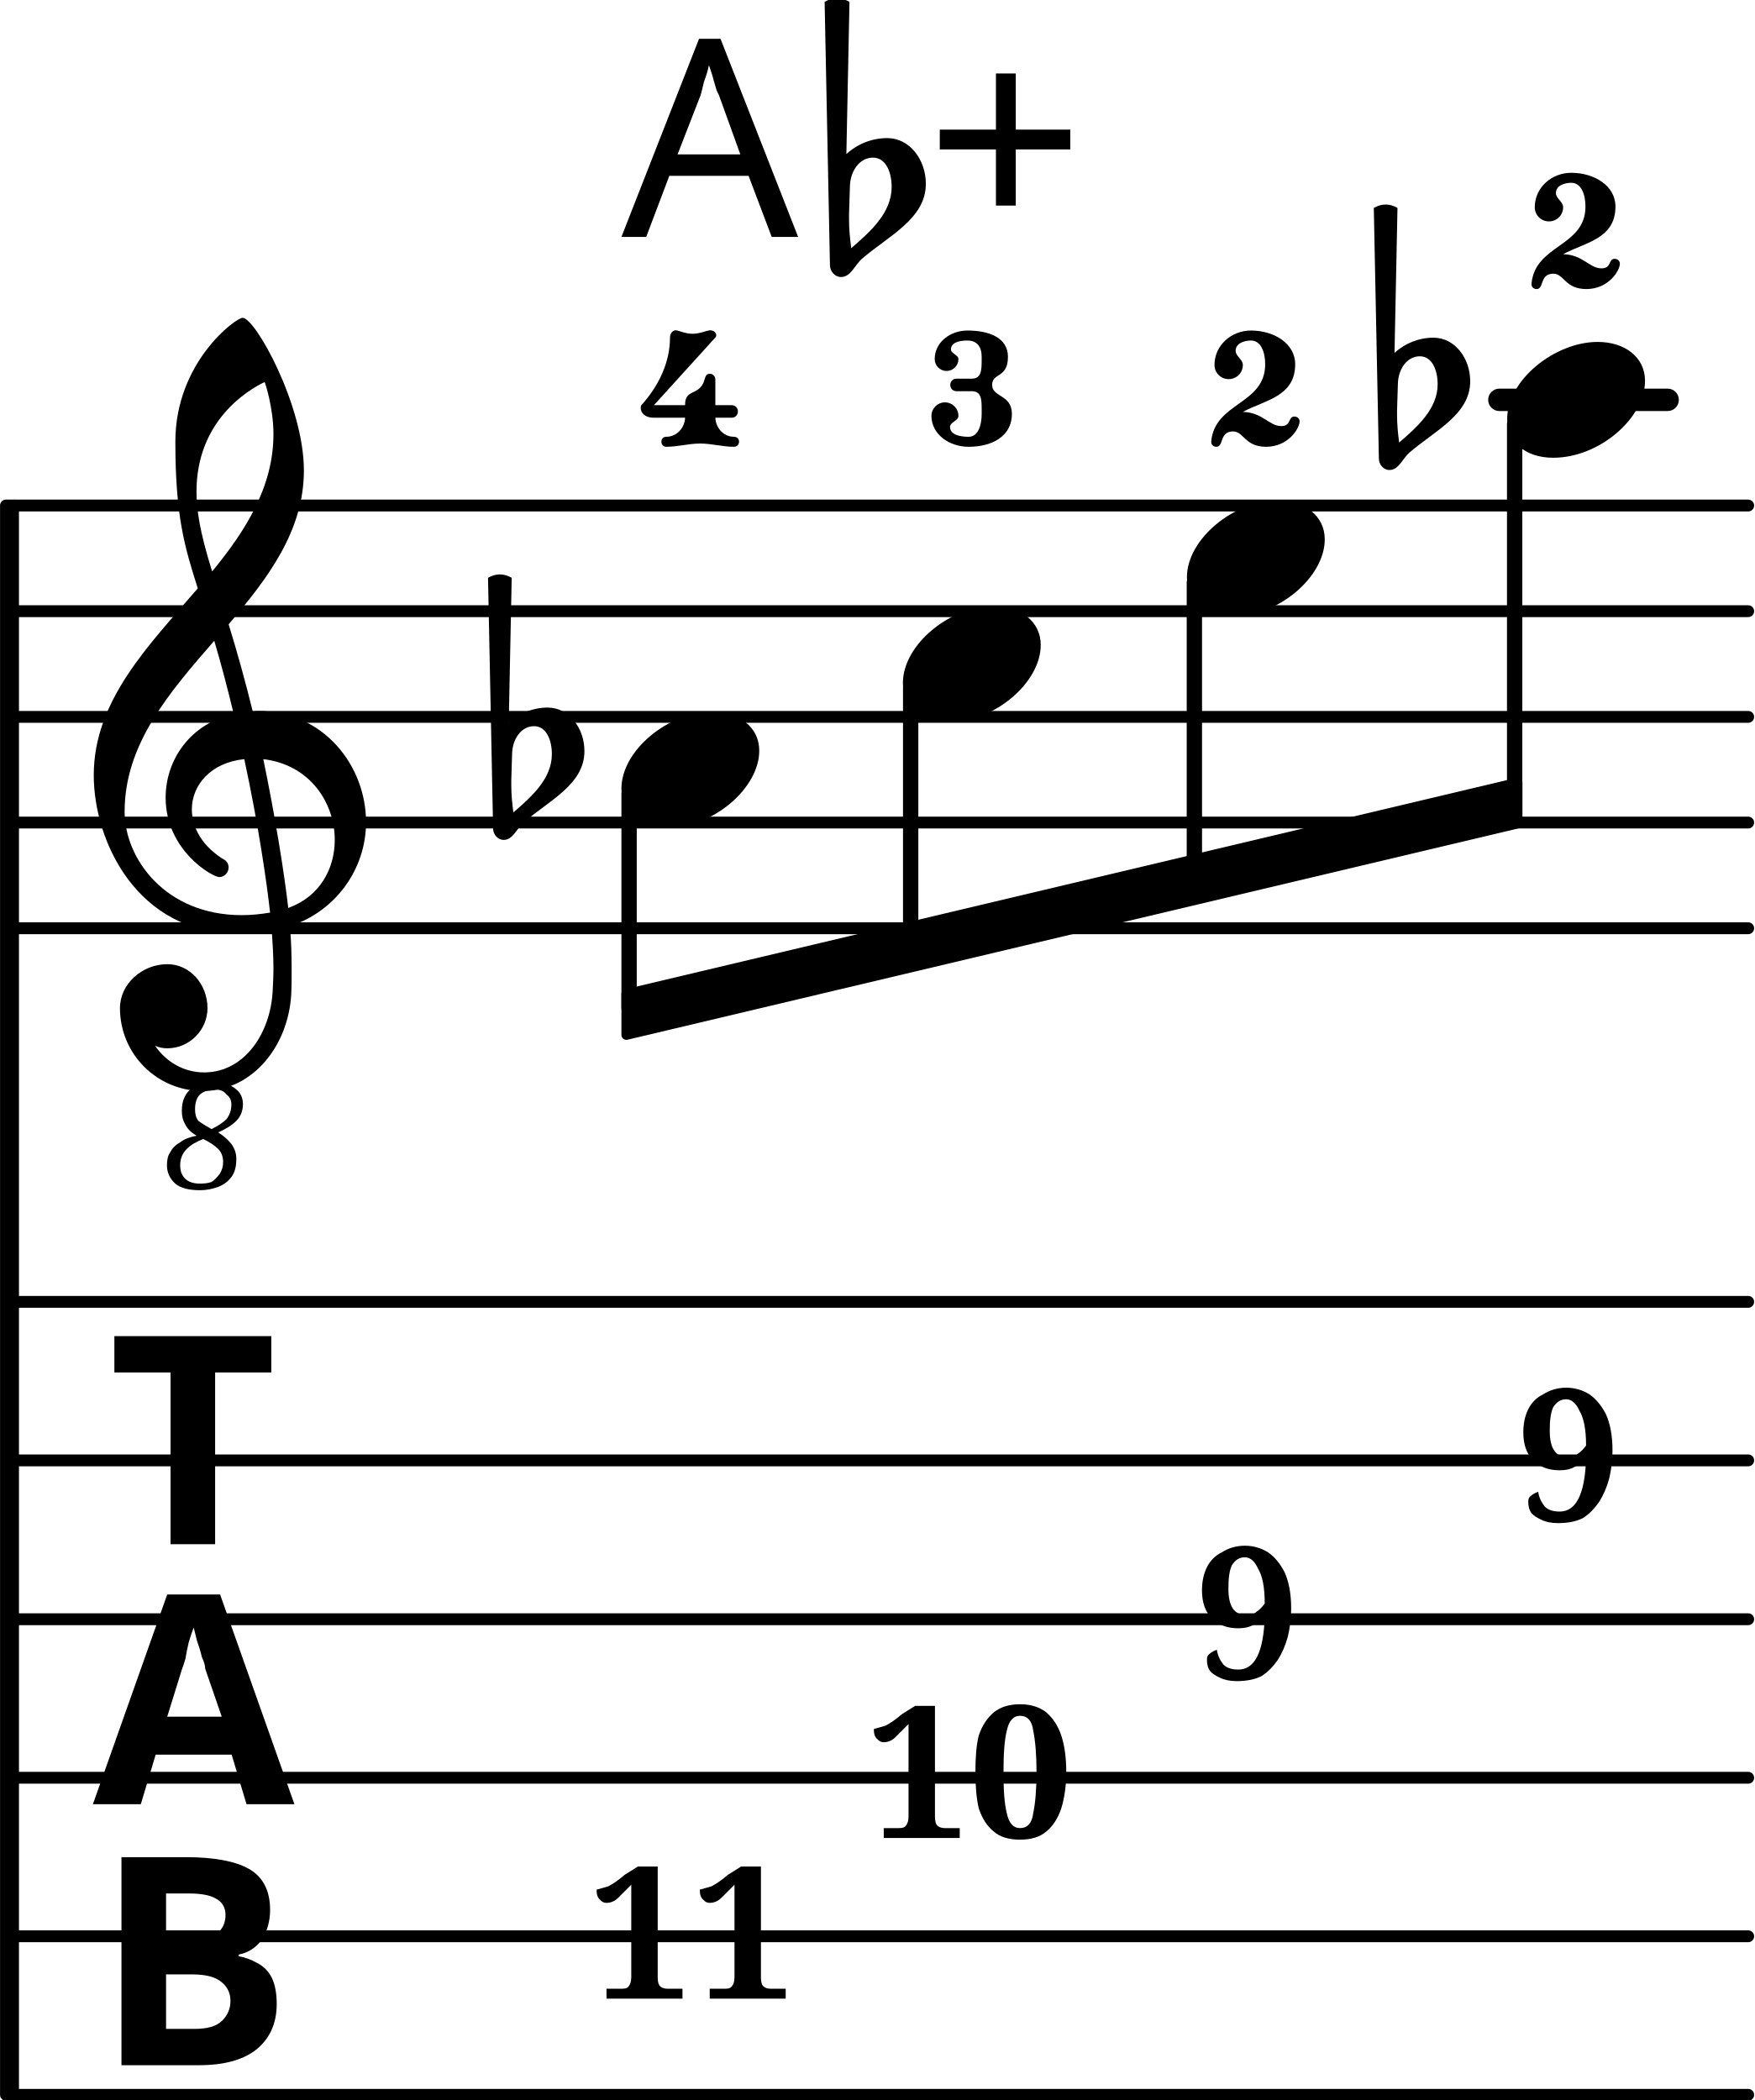
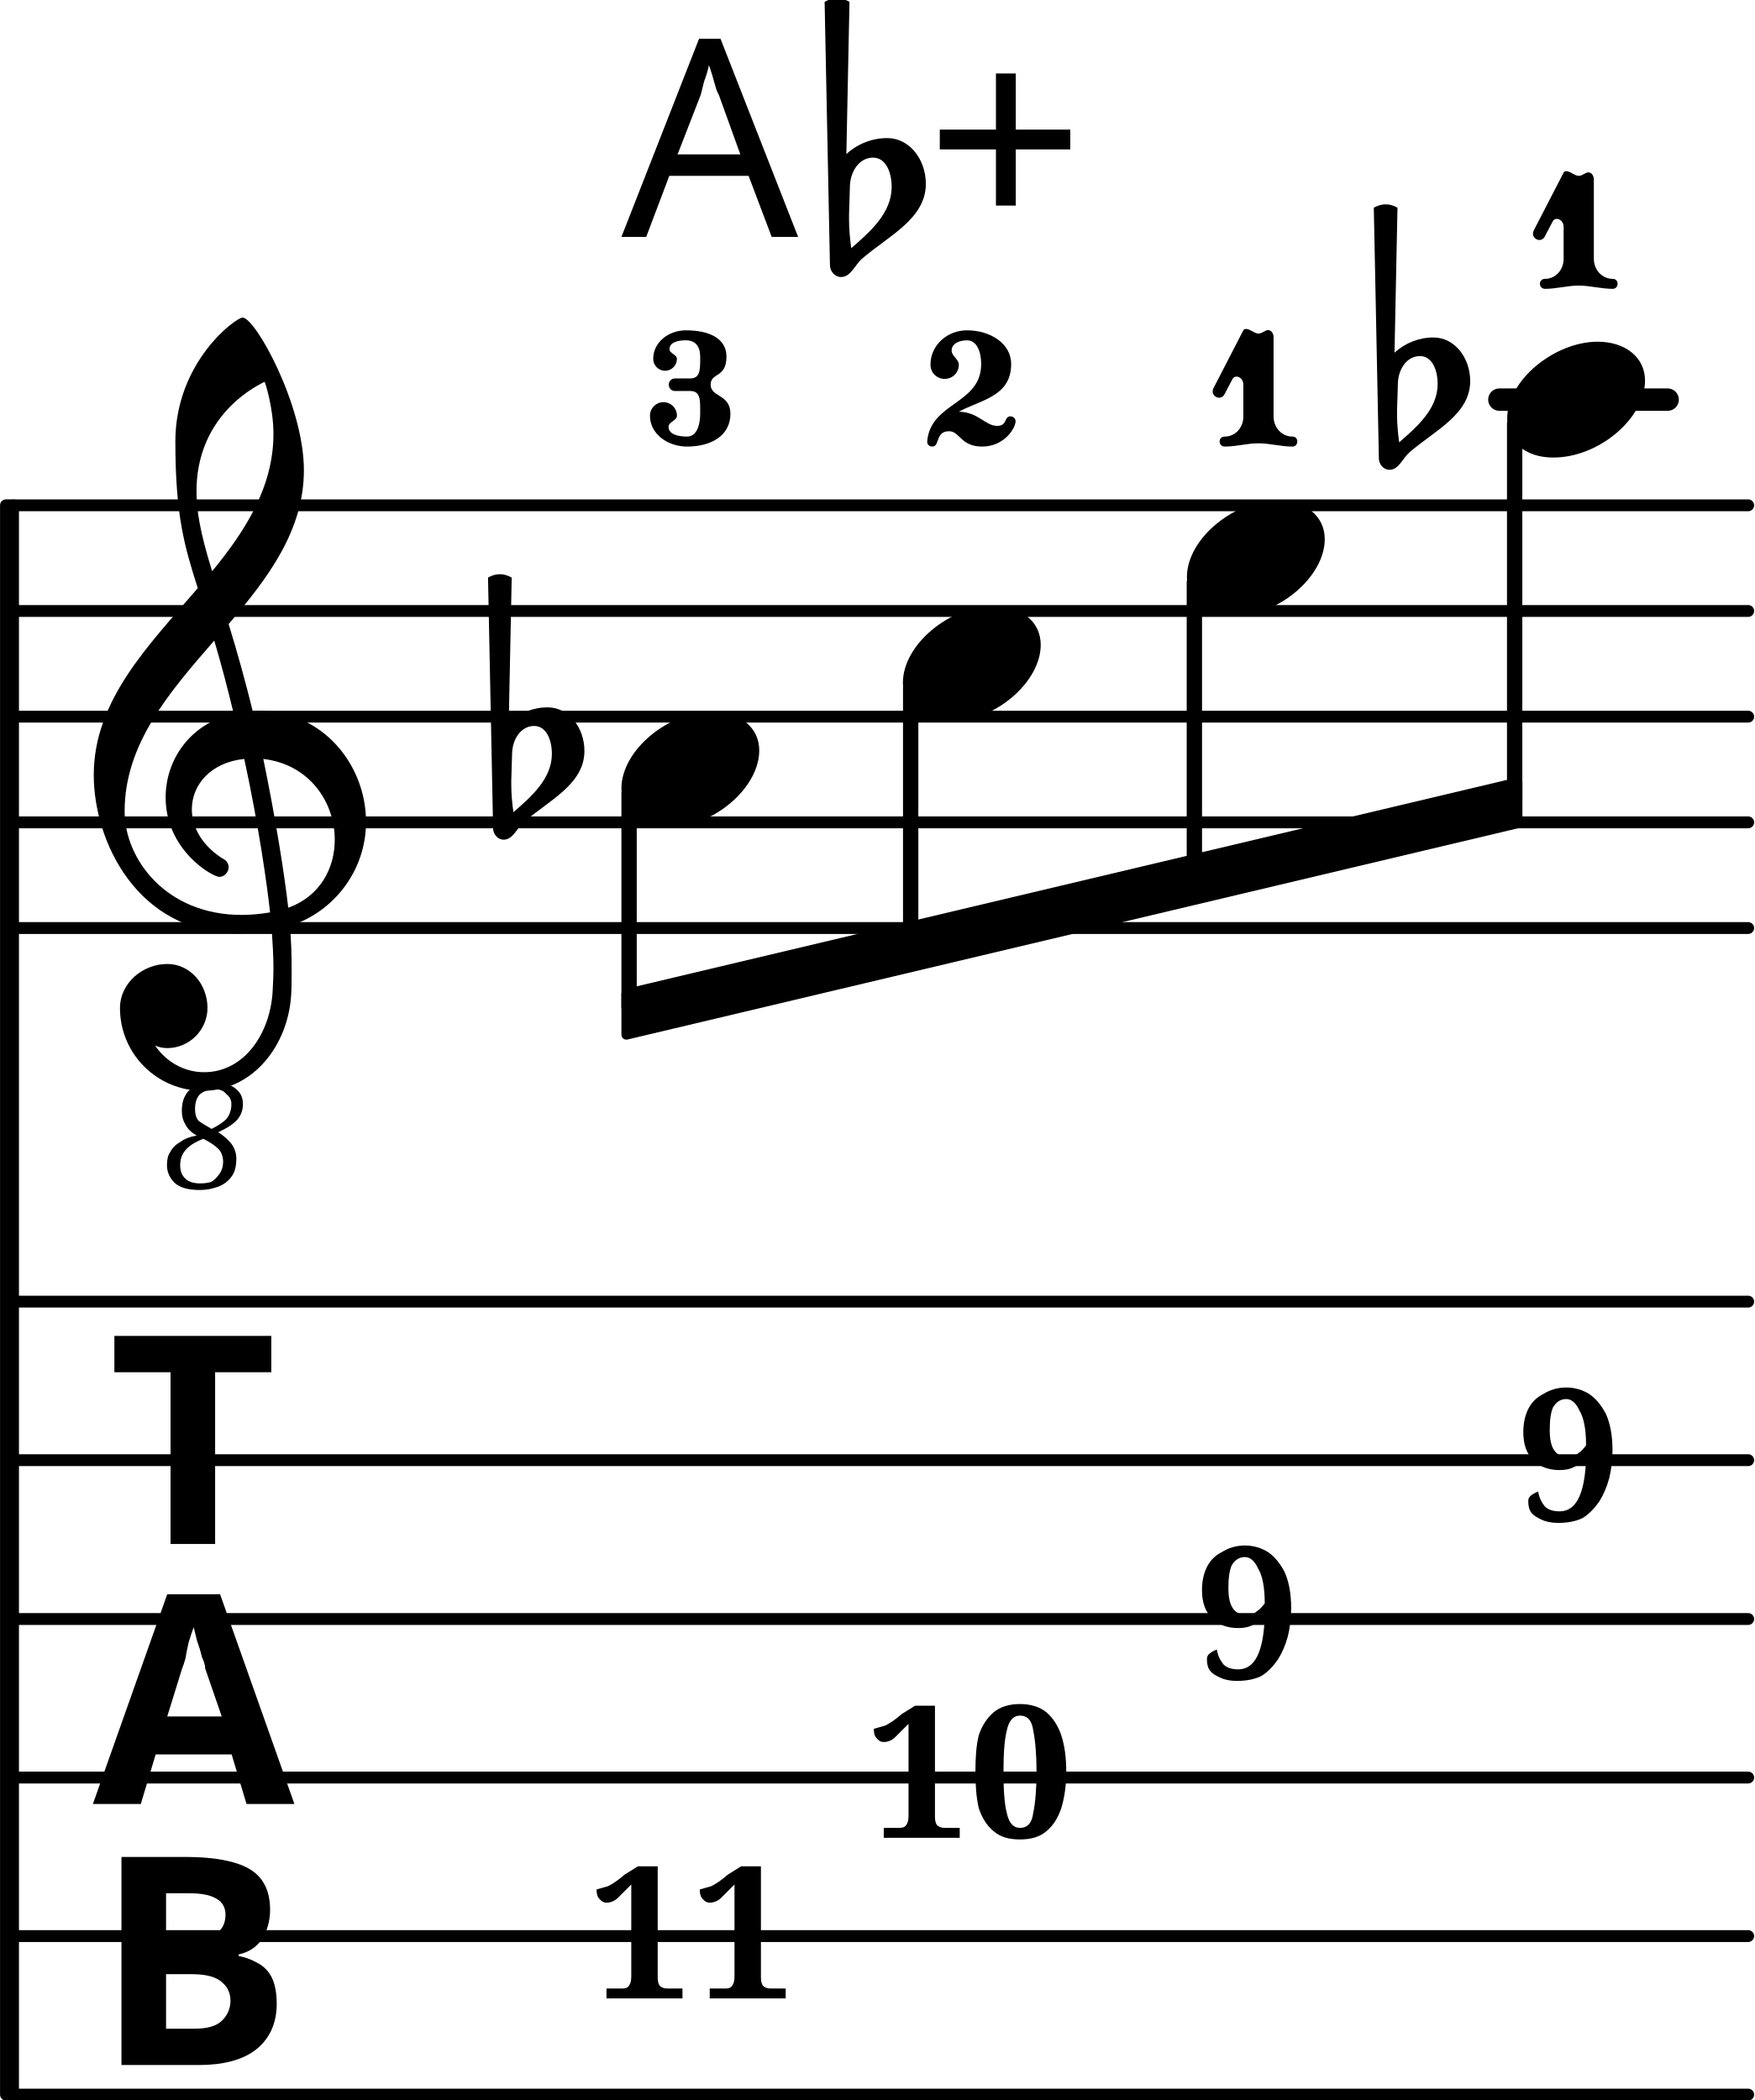
- <svg xmlns="http://www.w3.org/2000/svg" preserveAspectRatio="xMidYMid meet" viewBox="-0.079 -4.541 16.6 19.87">
+ <svg xmlns="http://www.w3.org/2000/svg" preserveAspectRatio="xMidYMid meet" viewBox="-0.079 -4.539 16.6 19.87">
  <g transform="translate(0, -0.7578)">
    <rect x="14" y="-0.106" width="1.804" height="0.212" ry="0.106" fill="currentColor" />
  </g>
  <g transform="translate(0, 4.242)">
    <line stroke-linejoin="round" stroke-linecap="round" stroke-width="0.112" stroke="currentColor" x1="0.056" y1="0" x2="16.46" y2="0" />
  </g>
  <g transform="translate(0, 3.242)">
    <line stroke-linejoin="round" stroke-linecap="round" stroke-width="0.112" stroke="currentColor" x1="0.056" y1="0" x2="16.46" y2="0" />
  </g>
  <g transform="translate(0, 2.242)">
    <line stroke-linejoin="round" stroke-linecap="round" stroke-width="0.112" stroke="currentColor" x1="0.056" y1="0" x2="16.46" y2="0" />
  </g>
  <g transform="translate(0, 1.242)">
    <line stroke-linejoin="round" stroke-linecap="round" stroke-width="0.112" stroke="currentColor" x1="0.056" y1="0" x2="16.46" y2="0" />
  </g>
  <g transform="translate(0, 0.2422)">
    <line stroke-linejoin="round" stroke-linecap="round" stroke-width="0.112" stroke="currentColor" x1="0.056" y1="0" x2="16.46" y2="0" />
  </g>
  <g transform="translate(0, 15.28)">
    <line stroke-linejoin="round" stroke-linecap="round" stroke-width="0.112" stroke="currentColor" x1="0.056" y1="0" x2="16.46" y2="0" />
  </g>
  <g transform="translate(0, 13.78)">
    <line stroke-linejoin="round" stroke-linecap="round" stroke-width="0.112" stroke="currentColor" x1="0.056" y1="0" x2="16.46" y2="0" />
  </g>
  <g transform="translate(0, 12.28)">
    <line stroke-linejoin="round" stroke-linecap="round" stroke-width="0.112" stroke="currentColor" x1="0.056" y1="0" x2="16.46" y2="0" />
  </g>
  <g transform="translate(0, 10.78)">
    <line stroke-linejoin="round" stroke-linecap="round" stroke-width="0.112" stroke="currentColor" x1="0.056" y1="0" x2="16.46" y2="0" />
  </g>
  <g transform="translate(0, 9.277)">
    <line stroke-linejoin="round" stroke-linecap="round" stroke-width="0.112" stroke="currentColor" x1="0.056" y1="0" x2="16.46" y2="0" />
  </g>
  <g transform="translate(0, 7.777)">
    <line stroke-linejoin="round" stroke-linecap="round" stroke-width="0.112" stroke="currentColor" x1="0.056" y1="0" x2="16.46" y2="0" />
  </g>
  <g transform="translate(5.8, 5.058)">
    <polygon stroke-linejoin="round" stroke-linecap="round" stroke-width="0.094" fill="currentColor" stroke="currentColor" points="8.477 -2.193 8.477 -1.807 0.047 0.193 0.047 -0.193" />
  </g>
-   <g transform="translate(5.8, -2.299)">
+   <g transform="translate(5.8, -2.297)">
    <text font-family="sans" font-size="2.616" text-anchor="start" fill="currentColor">
      <tspan>A</tspan>
    </text>
  </g>
-   <g transform="translate(7.84, -2.617)">
+   <g transform="translate(7.84, -2.615)">
    <path transform="scale(0.0042, -0.0042)" d="M29 39l-2 -64v-11c0 -22 2 -43 5 -65c44 38 91 80 91 138c0 33 -13 66 -42 66c-31 0 -51 -31 -52 -64zM-28 454c9 5 18 8 28 8s19 -3 28 -8l-7 -343c25 23 58 36 92 36c51 0 87 -49 87 -103c0 -79 -84 -117 -144 -169c-16 -14 -25 -41 -47 -41c-14 0 -25 13 -25 27z" fill="currentColor" />
  </g>
-   <g transform="translate(8.687, -2.299)">
+   <g transform="translate(8.687, -2.297)">
    <text font-family="sans" font-size="2.616" text-anchor="start" fill="currentColor">
      <tspan>+</tspan>
    </text>
  </g>
  <g transform="translate(5.8, 2.742)">
    <path transform="scale(0.004, -0.004)" d="M0 -45c0 92 113 182 214 182c64 0 112 -36 112 -92c0 -88 -108 -182 -217 -182c-68 0 -109 39 -109 92z" fill="currentColor" />
  </g>
-   <g transform="translate(5.989, -0.3136)">
-     <path transform="scale(0.0022, -0.0022)" d="M148 501c10 0 41 -15 72 -15c32 0 63 15 76 15c15 0 26 -11 26 -21c0 -4 -1 -7 -4 -10l-264 -291h134v4c0 60 50 41 75 85c7 11 8 24 14 36c3 7 10 10 17 10c11 0 24 -8 24 -25v-110h70c18 0 27 -14 27 -27s-9 -27 -27 -27h-70c2 -45 36 -82 80 -82c14 0 22 -10 22 -21 s-8 -22 -22 -22c-49 0 -96 14 -145 14s-97 -14 -146 -14c-14 0 -21 11 -21 22s7 21 21 21c44 0 79 37 81 82h-134c-43 0 -57 25 -57 42c0 5 1 10 3 12c73 81 123 182 123 291c0 17 11 31 25 31z" fill="currentColor" />
+   <g transform="translate(6.07, -0.3136)">
+     <path transform="scale(0.0022, -0.0022)" d="M261 266c0 -54 85 -40 85 -125c0 -94 -83 -141 -186 -141c-84 0 -160 54 -160 133c0 32 26 58 58 58s58 -26 58 -58c0 -22 -36 -26 -36 -48c0 -33 42 -42 80 -42c41 0 56 50 56 98v21c0 44 -2 77 -43 77h-65c-18 0 -27 14 -27 27s9 27 27 27h65c42 0 43 36 43 83v11 c0 43 -20 70 -61 70c-34 0 -71 -8 -71 -38c0 -19 32 -23 32 -42c0 -28 -23 -51 -51 -51s-51 23 -51 51c0 72 66 123 141 123c93 0 174 -31 174 -113c0 -94 -68 -67 -68 -121z" fill="currentColor" />
  </g>
  <g transform="translate(0.8, 3.242)">
    <path transform="scale(0.004, -0.004)" d="M265 -635h-5c-108 0 -196 87 -196 196c0 58 53 104 112 104c54 0 95 -48 95 -104c0 -52 -43 -95 -95 -95c-10 0 -20 2 -29 6c26 -38 68 -63 116 -63h3zM403 150c28 -135 50 -272 59 -352c75 27 110 93 110 161c0 88 -59 178 -169 191zM75 26c0 -112 97 -245 277 -245 c21 0 43 2 67 6c-7 65 -27 206 -61 363c-79 -8 -124 -61 -124 -119c0 -43 25 -89 80 -121c5 -5 7 -11 7 -16c0 -12 -10 -23 -22 -23c-16 0 -127 63 -127 188c0 89 58 175 161 198c-14 58 -29 116 -46 173c-106 -122 -212 -244 -212 -404zM354 1194c30 0 145 -207 145 -361 c0 -143 -85 -255 -178 -364c21 -68 40 -137 57 -206c4 0 8 1 12 1c156 0 256 -130 256 -263c0 -113 -74 -212 -180 -246c3 -34 4 -68 4 -102c0 -20 0 -40 -1 -60c-7 -120 -89 -225 -204 -228l1 44c93 2 153 92 159 190c1 19 2 37 2 56c0 30 -2 60 -4 90 c-28 -5 -54 -8 -79 -8c-240 0 -342 219 -342 375c0 177 130 307 246 442c-31 98 -53 170 -53 347c0 188 143 293 159 293zM427 919c0 62 -20 123 -21 123c-40 -19 -161 -92 -161 -259c0 -42 7 -93 37 -189c78 95 145 199 145 325z" fill="currentColor" />
  </g>
  <g transform="translate(1.485, 6.705)">
    <text font-family="serif" font-style="italic" font-size="1.386" text-anchor="start" fill="currentColor">
      <tspan>8</tspan>
    </text>
  </g>
  <g transform="translate(5.487, 14.37)">
    <text font-family="serif" font-weight="bold" font-size="1.746" text-anchor="start" fill="currentColor">
      <tspan>11</tspan>
    </text>
  </g>
  <g transform="translate(0.9406, 10.07)">
    <text font-family="sans" font-weight="bold" font-size="2.772" text-anchor="start" fill="currentColor">
      <tspan>T</tspan>
    </text>
  </g>
  <g transform="translate(0.8, 12.53)">
    <text font-family="sans" font-weight="bold" font-size="2.772" text-anchor="start" fill="currentColor">
      <tspan>A</tspan>
    </text>
  </g>
  <g transform="translate(0.8201, 15)">
    <text font-family="sans" font-weight="bold" font-size="2.772" text-anchor="start" fill="currentColor">
      <tspan>B</tspan>
    </text>
  </g>
  <g transform="translate(5.872, 2.242)">
    <rect x="-0.072" y="0.679" width="0.145" height="2.119" ry="0.047" fill="currentColor" />
  </g>
  <g transform="translate(4.65, 2.742)">
    <path transform="scale(0.004, -0.004)" d="M29 39l-2 -64v-11c0 -22 2 -43 5 -65c44 38 91 80 91 138c0 33 -13 66 -42 66c-31 0 -51 -31 -52 -64zM-28 454c9 5 18 8 28 8s19 -3 28 -8l-7 -343c25 23 58 36 92 36c51 0 87 -49 87 -103c0 -79 -84 -117 -144 -169c-16 -14 -25 -41 -47 -41c-14 0 -25 13 -25 27z" fill="currentColor" />
  </g>
  <g transform="translate(8.463, 1.742)">
    <path transform="scale(0.004, -0.004)" d="M0 -45c0 92 113 182 214 182c64 0 112 -36 112 -92c0 -88 -108 -182 -217 -182c-68 0 -109 39 -109 92z" fill="currentColor" />
  </g>
-   <g transform="translate(8.733, -0.3136)">
-     <path transform="scale(0.0022, -0.0022)" d="M261 266c0 -54 85 -40 85 -125c0 -94 -83 -141 -186 -141c-84 0 -160 54 -160 133c0 32 26 58 58 58s58 -26 58 -58c0 -22 -36 -26 -36 -48c0 -33 42 -42 80 -42c41 0 56 50 56 98v21c0 44 -2 77 -43 77h-65c-18 0 -27 14 -27 27s9 27 27 27h65c42 0 43 36 43 83v11 c0 43 -20 70 -61 70c-34 0 -71 -8 -71 -38c0 -19 32 -23 32 -42c0 -28 -23 -51 -51 -51s-51 23 -51 51c0 72 66 123 141 123c93 0 174 -31 174 -113c0 -94 -68 -67 -68 -121z" fill="currentColor" />
+   <g transform="translate(8.693, -0.3136)">
+     <path transform="scale(0.0022, -0.0022)" d="M94 66c-60 0 -39 -66 -72 -66c-11 0 -22 7 -22 21v2c15 169 232 158 232 332c0 50 -17 102 -61 102c-33 0 -66 -14 -66 -44c0 -24 31 -37 31 -61c0 -34 -27 -61 -61 -61s-61 27 -61 61c0 84 72 148 157 148c98 0 190 -55 190 -145c0 -140 -131 -154 -225 -205 c85 -2 113 -61 165 -61c45 0 28 41 57 41c11 0 22 -8 22 -21c0 -29 -48 -109 -144 -109c-92 0 -96 66 -142 66z" fill="currentColor" />
  </g>
  <g transform="translate(8.11, 12.85)">
    <text font-family="serif" font-weight="bold" font-size="1.746" text-anchor="start" fill="currentColor">
      <tspan>10</tspan>
    </text>
  </g>
  <g transform="translate(8.536, 2.242)">
    <rect x="-0.072" y="-0.321" width="0.145" height="2.495" ry="0.047" fill="currentColor" />
  </g>
  <g transform="translate(11.15, 0.7422)">
    <path transform="scale(0.004, -0.004)" d="M0 -45c0 92 113 182 214 182c64 0 112 -36 112 -92c0 -88 -108 -182 -217 -182c-68 0 -109 39 -109 92z" fill="currentColor" />
  </g>
-   <g transform="translate(11.38, -0.3136)">
-     <path transform="scale(0.0022, -0.0022)" d="M94 66c-60 0 -39 -66 -72 -66c-11 0 -22 7 -22 21v2c15 169 232 158 232 332c0 50 -17 102 -61 102c-33 0 -66 -14 -66 -44c0 -24 31 -37 31 -61c0 -34 -27 -61 -61 -61s-61 27 -61 61c0 84 72 148 157 148c98 0 190 -55 190 -145c0 -140 -131 -154 -225 -205 c85 -2 113 -61 165 -61c45 0 28 41 57 41c11 0 22 -8 22 -21c0 -29 -48 -109 -144 -109c-92 0 -96 66 -142 66z" fill="currentColor" />
+   <g transform="translate(11.4, -0.3136)">
+     <path transform="scale(0.0022, -0.0022)" d="M194 486c16 0 29 15 41 15c13 0 24 -13 24 -31v-341c0 -47 35 -86 81 -86c14 0 21 -10 21 -21s-7 -22 -21 -22c-49 0 -97 14 -146 14s-96 -14 -145 -14c-14 0 -22 11 -22 22s8 21 22 21c46 0 80 39 80 86v137c0 23 -16 35 -30 35c-7 0 -13 -4 -17 -11l-34 -65 c-5 -10 -14 -15 -23 -15c-14 0 -28 12 -28 27c0 4 1 8 3 13l129 250c2 4 7 6 11 6c18 0 37 -20 54 -20z" fill="currentColor" />
  </g>
  <g transform="translate(11.23, 11.35)">
    <text font-family="serif" font-weight="bold" font-size="1.746" text-anchor="start" fill="currentColor">
      <tspan>9</tspan>
    </text>
  </g>
  <g transform="translate(11.22, 2.242)">
    <rect x="-0.072" y="-1.321" width="0.145" height="2.865" ry="0.047" fill="currentColor" />
  </g>
  <g transform="translate(14.18, -0.7578)">
    <path transform="scale(0.004, -0.004)" d="M0 -45c0 92 113 182 214 182c64 0 112 -36 112 -92c0 -88 -108 -182 -217 -182c-68 0 -109 39 -109 92z" fill="currentColor" />
  </g>
-   <g transform="translate(14.41, -1.806)">
-     <path transform="scale(0.0022, -0.0022)" d="M94 66c-60 0 -39 -66 -72 -66c-11 0 -22 7 -22 21v2c15 169 232 158 232 332c0 50 -17 102 -61 102c-33 0 -66 -14 -66 -44c0 -24 31 -37 31 -61c0 -34 -27 -61 -61 -61s-61 27 -61 61c0 84 72 148 157 148c98 0 190 -55 190 -145c0 -140 -131 -154 -225 -205 c85 -2 113 -61 165 -61c45 0 28 41 57 41c11 0 22 -8 22 -21c0 -29 -48 -109 -144 -109c-92 0 -96 66 -142 66z" fill="currentColor" />
+   <g transform="translate(14.43, -1.806)">
+     <path transform="scale(0.0022, -0.0022)" d="M194 486c16 0 29 15 41 15c13 0 24 -13 24 -31v-341c0 -47 35 -86 81 -86c14 0 21 -10 21 -21s-7 -22 -21 -22c-49 0 -97 14 -146 14s-96 -14 -145 -14c-14 0 -22 11 -22 22s8 21 22 21c46 0 80 39 80 86v137c0 23 -16 35 -30 35c-7 0 -13 -4 -17 -11l-34 -65 c-5 -10 -14 -15 -23 -15c-14 0 -28 12 -28 27c0 4 1 8 3 13l129 250c2 4 7 6 11 6c18 0 37 -20 54 -20z" fill="currentColor" />
  </g>
  <g transform="translate(14.27, 9.855)">
    <text font-family="serif" font-weight="bold" font-size="1.746" text-anchor="start" fill="currentColor">
      <tspan>9</tspan>
    </text>
  </g>
  <g transform="translate(14.25, 2.242)">
    <rect x="-0.072" y="-2.821" width="0.145" height="3.654" ry="0.047" fill="currentColor" />
  </g>
  <g transform="translate(13.03, -0.7578)">
    <path transform="scale(0.004, -0.004)" d="M29 39l-2 -64v-11c0 -22 2 -43 5 -65c44 38 91 80 91 138c0 33 -13 66 -42 66c-31 0 -51 -31 -52 -64zM-28 454c9 5 18 8 28 8s19 -3 28 -8l-7 -343c25 23 58 36 92 36c51 0 87 -49 87 -103c0 -79 -84 -117 -144 -169c-16 -14 -25 -41 -47 -41c-14 0 -25 13 -25 27z" fill="currentColor" />
  </g>
  <g transform="translate(-0.0786, 7.759)">
    <rect x="0" y="-7.573" width="0.179" height="15.15" ry="0.056" fill="currentColor" />
  </g>
</svg>
